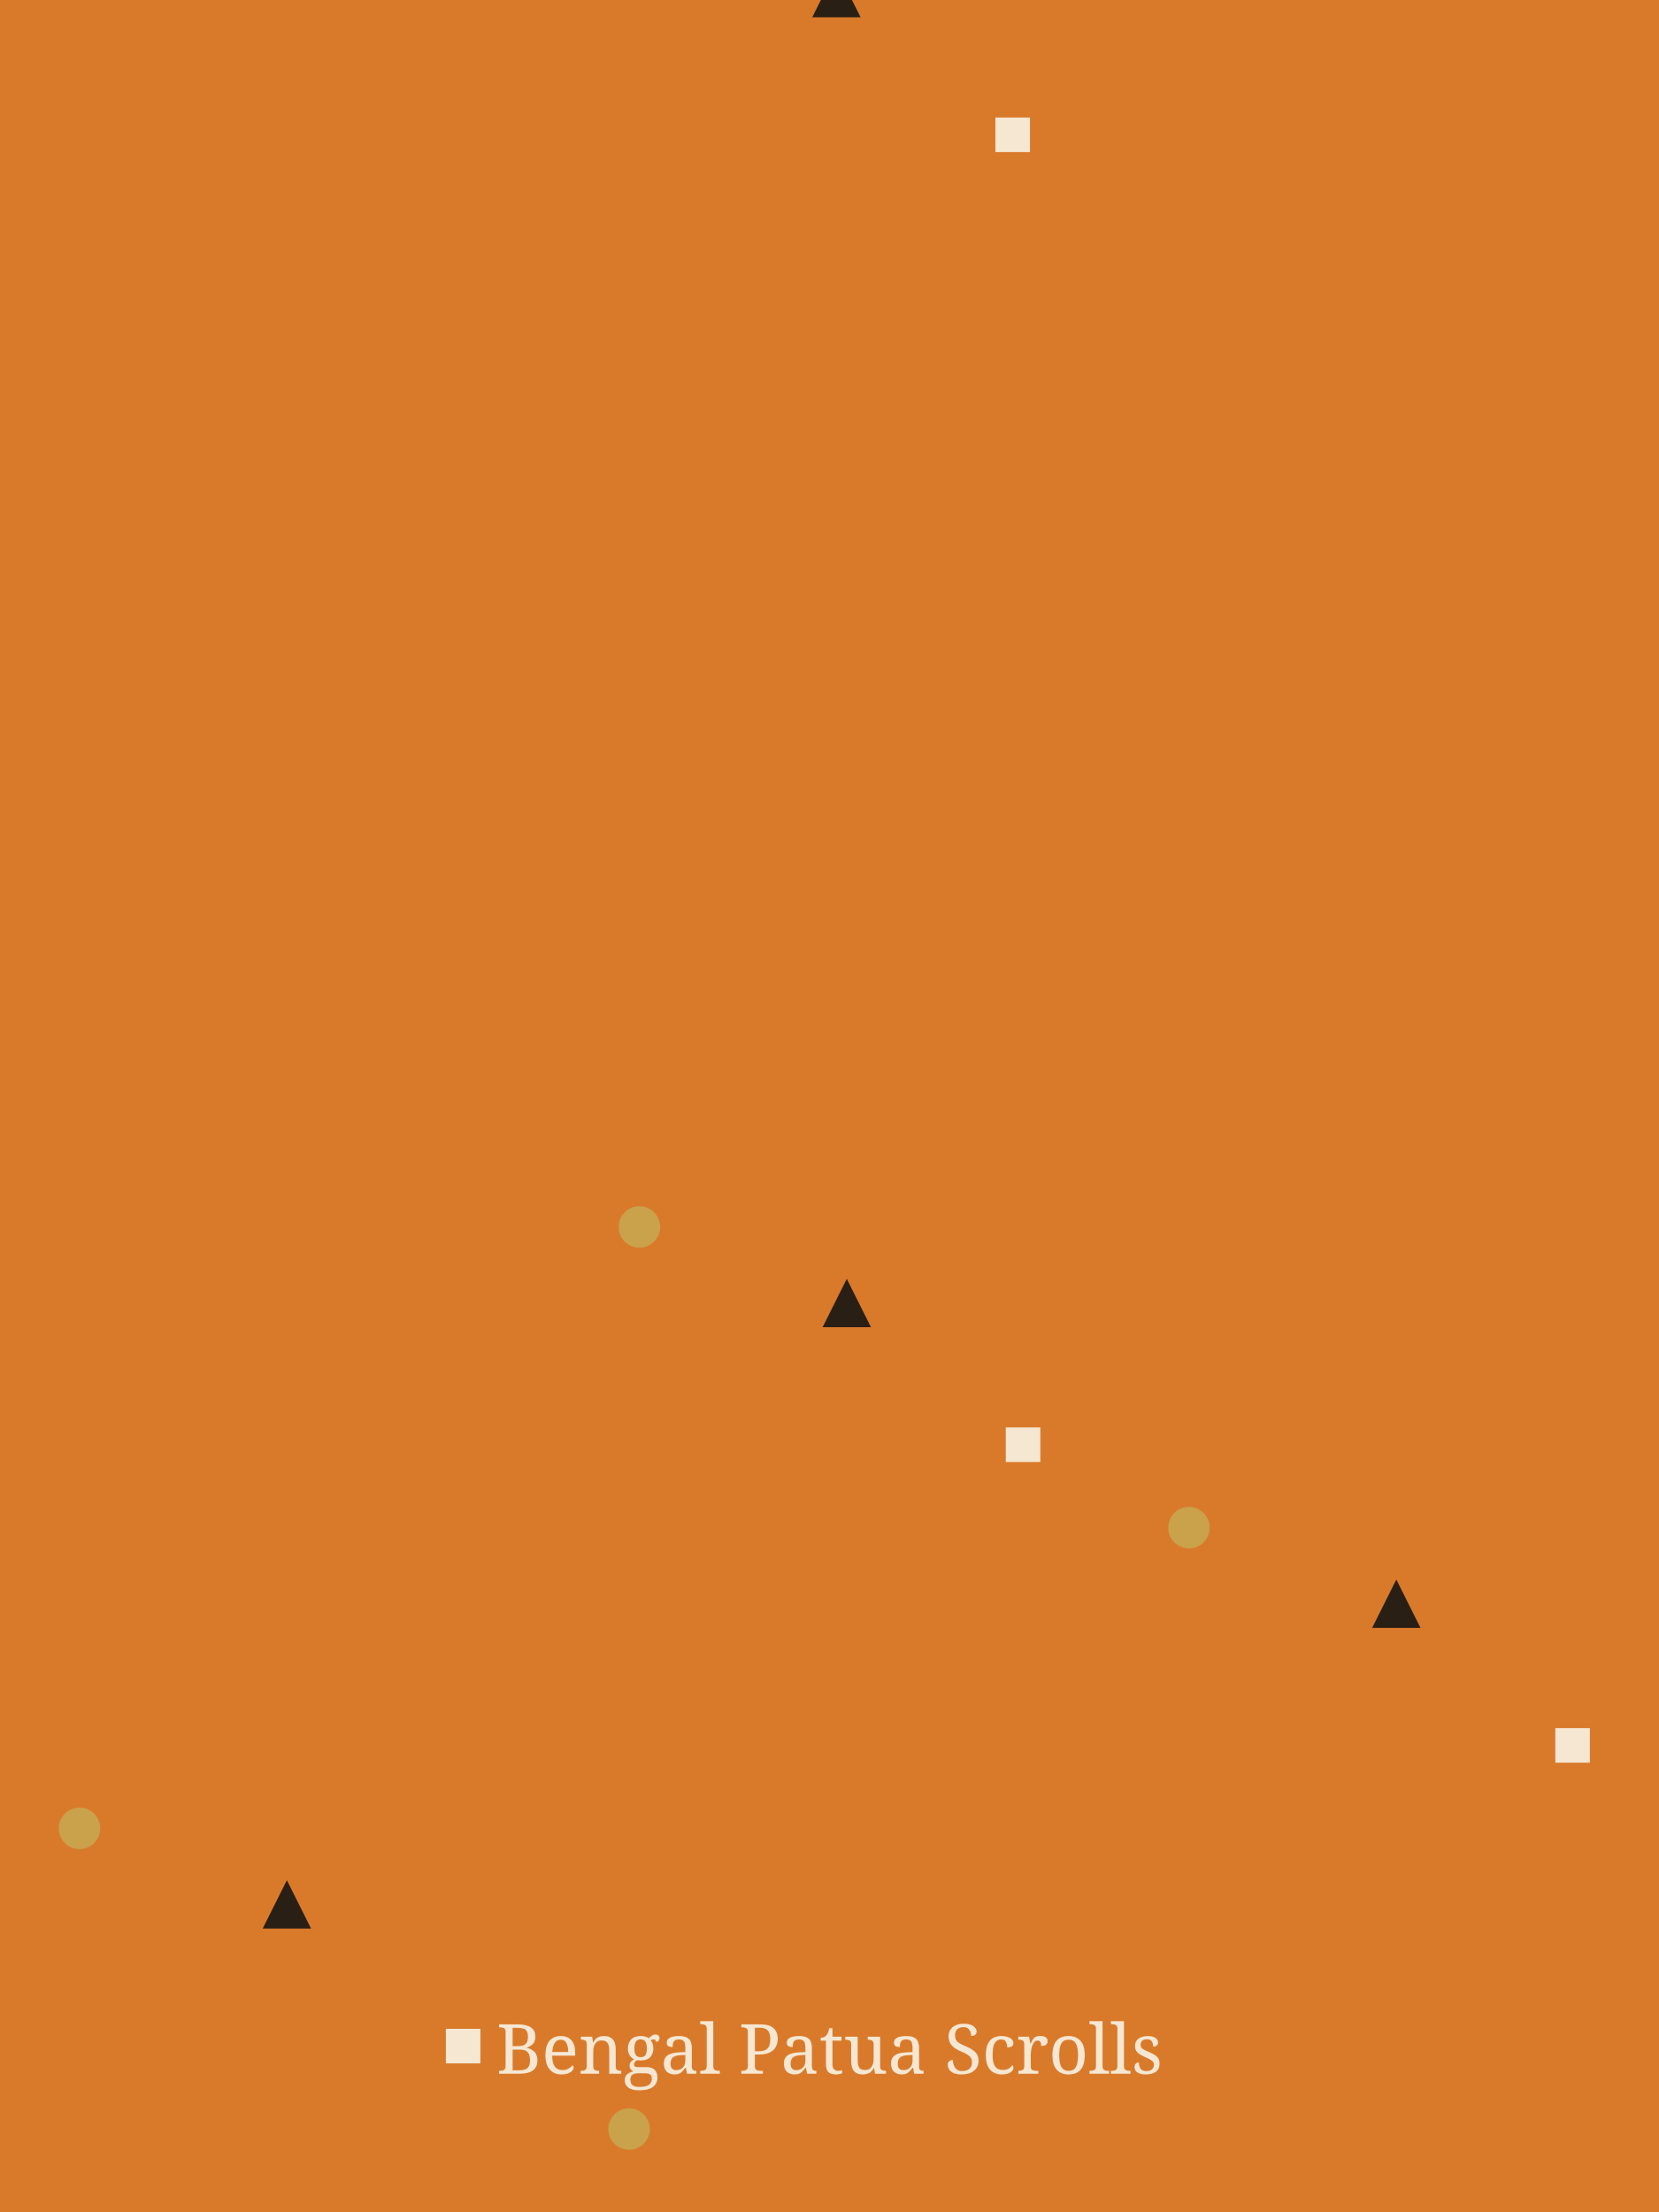
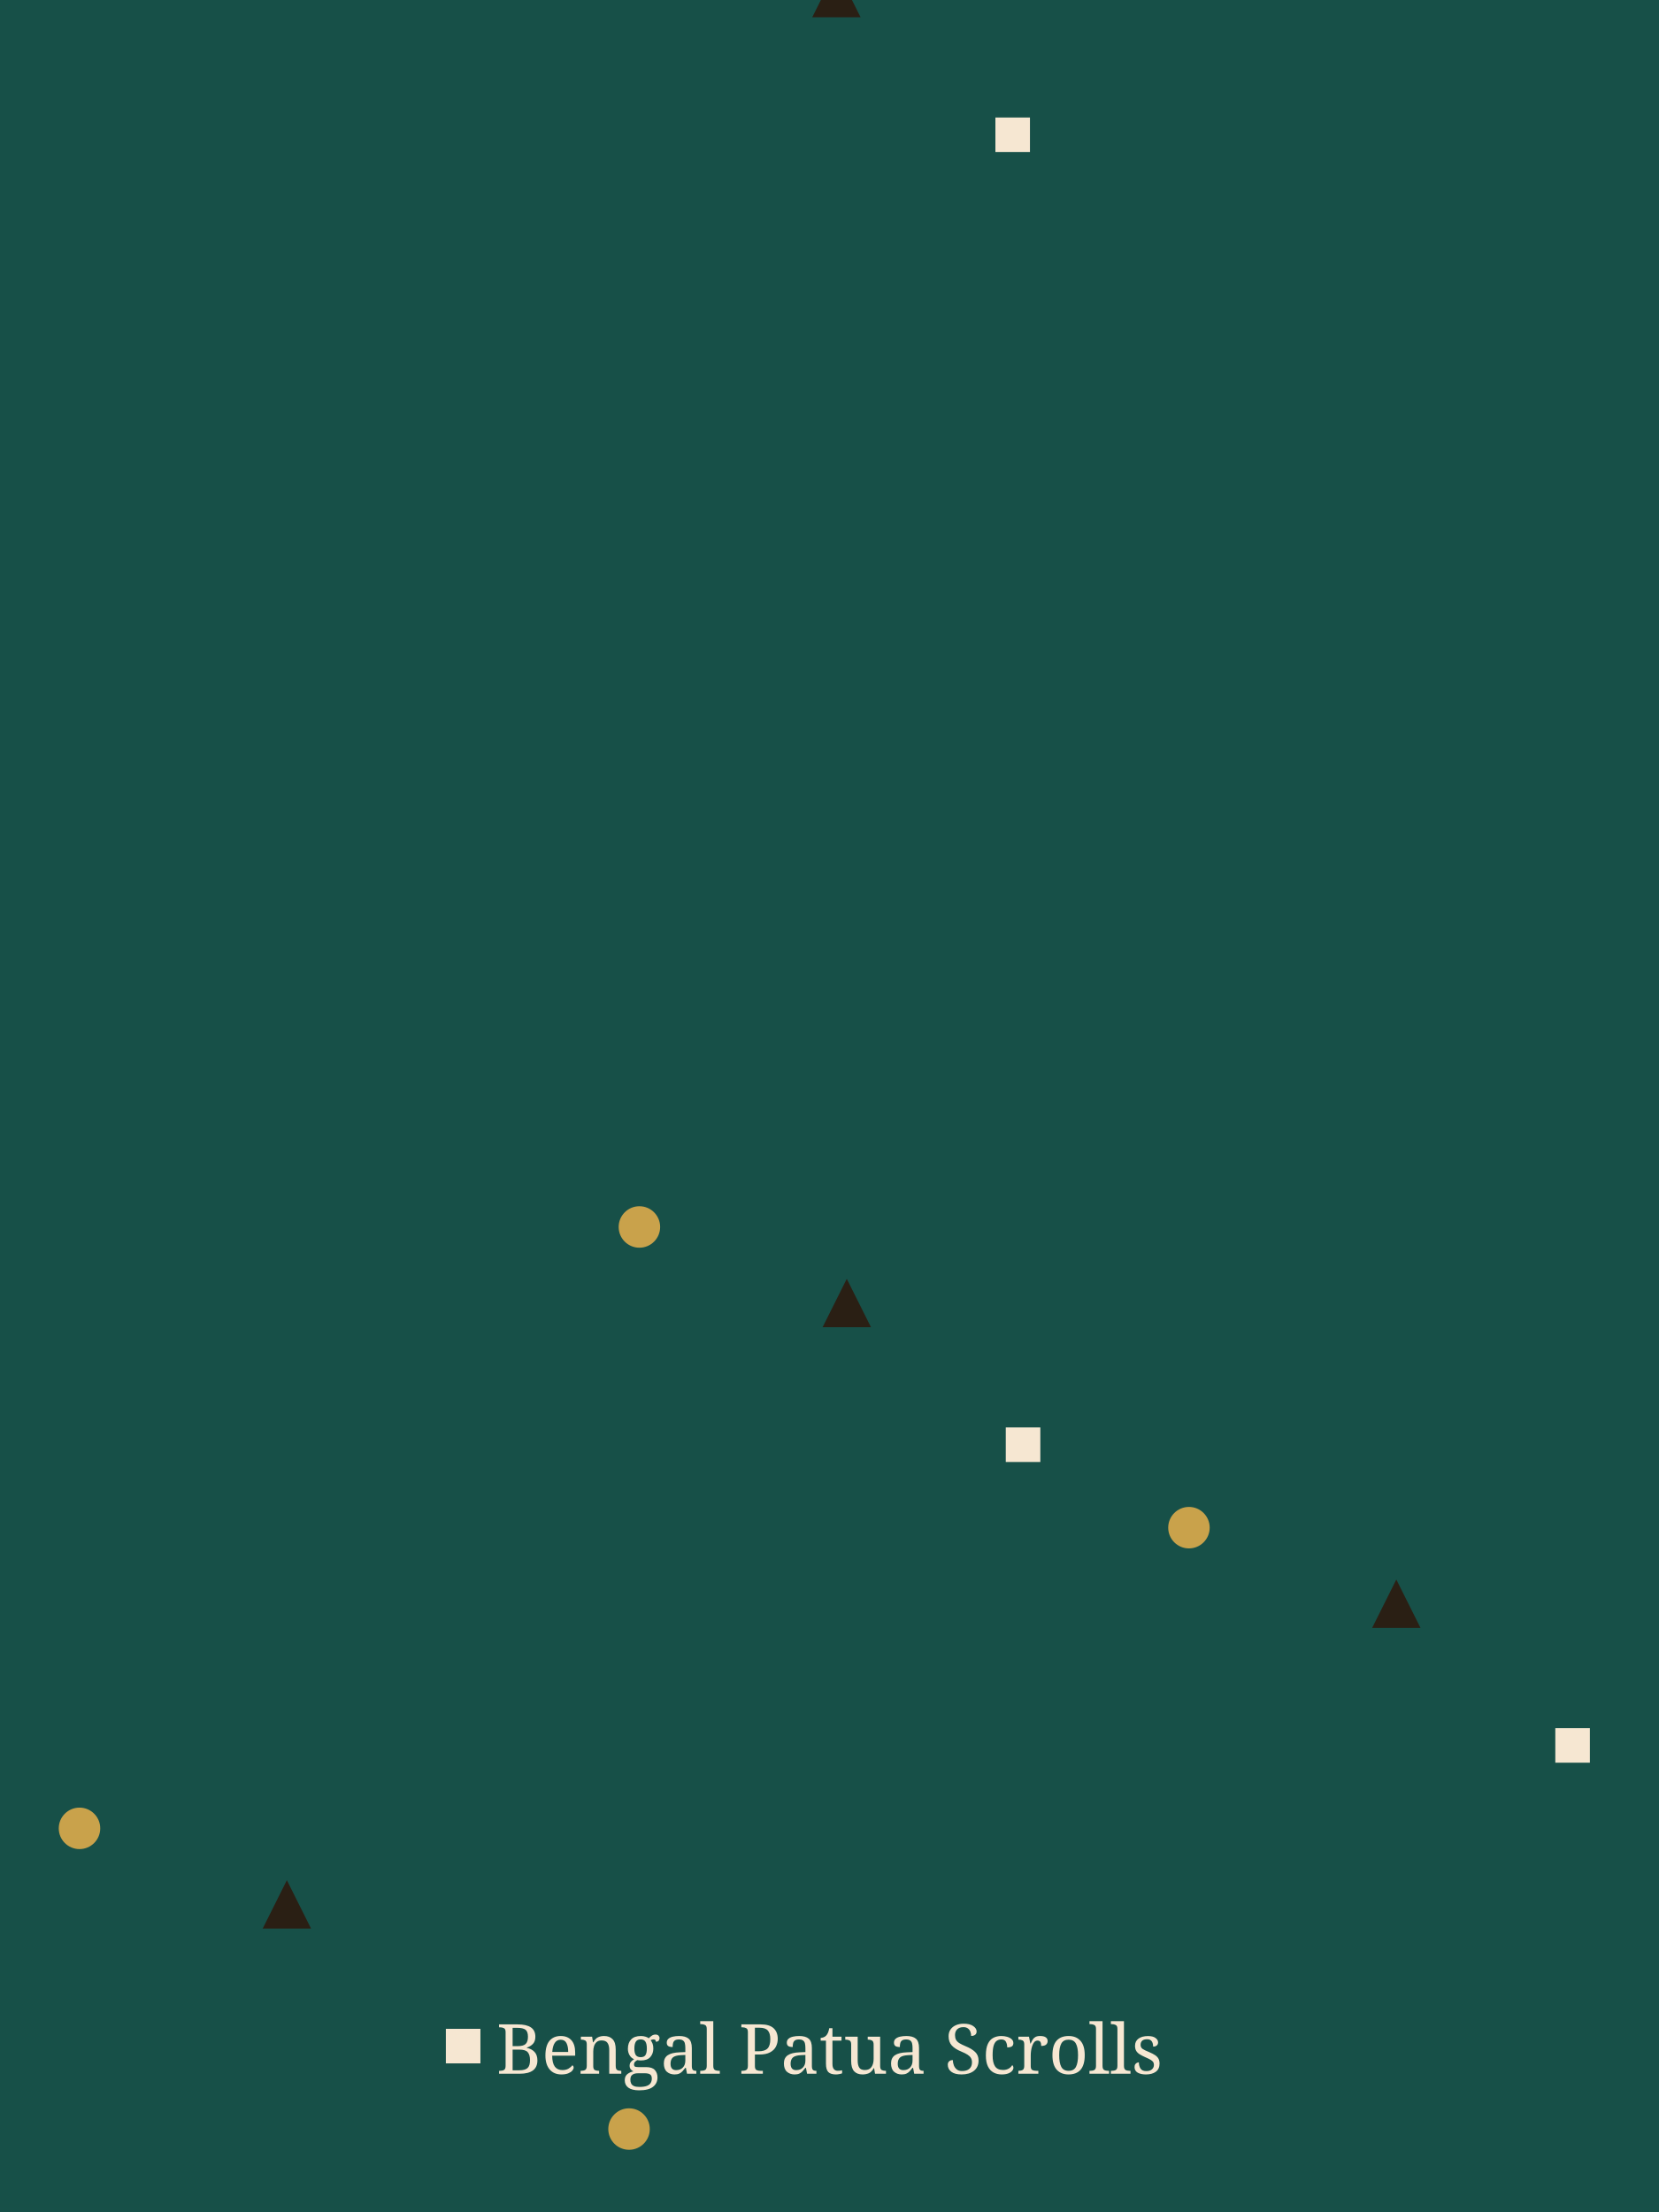
<svg xmlns="http://www.w3.org/2000/svg" width="480" height="640" viewBox="0 0 480 640">
-   <rect width="480" height="640" fill="#D97A2B" />
+   <rect width="480" height="640" fill="#175048" />
  <circle cx="185" cy="355" r="6" fill="#C9A24B" />
  <polygon points="238,384 252,384 245,370" fill="#2A1F14" />
  <rect x="291" y="413" width="10" height="10" fill="#F6E7D2" />
  <circle cx="344" cy="442" r="6" fill="#C9A24B" />
  <polygon points="397,471 411,471 404,457" fill="#2A1F14" />
  <rect x="450" y="500" width="10" height="10" fill="#F6E7D2" />
  <circle cx="23" cy="529" r="6" fill="#C9A24B" />
  <polygon points="76,558 90,558 83,544" fill="#2A1F14" />
  <rect x="129" y="587" width="10" height="10" fill="#F6E7D2" />
  <circle cx="182" cy="616" r="6" fill="#C9A24B" />
  <polygon points="235,5 249,5 242,-9" fill="#2A1F14" />
  <rect x="288" y="34" width="10" height="10" fill="#F6E7D2" />
  <text x="240" y="600" font-family="Georgia, serif" font-size="20" fill="#F6E7D2" text-anchor="middle">Bengal Patua Scrolls</text>
</svg>
